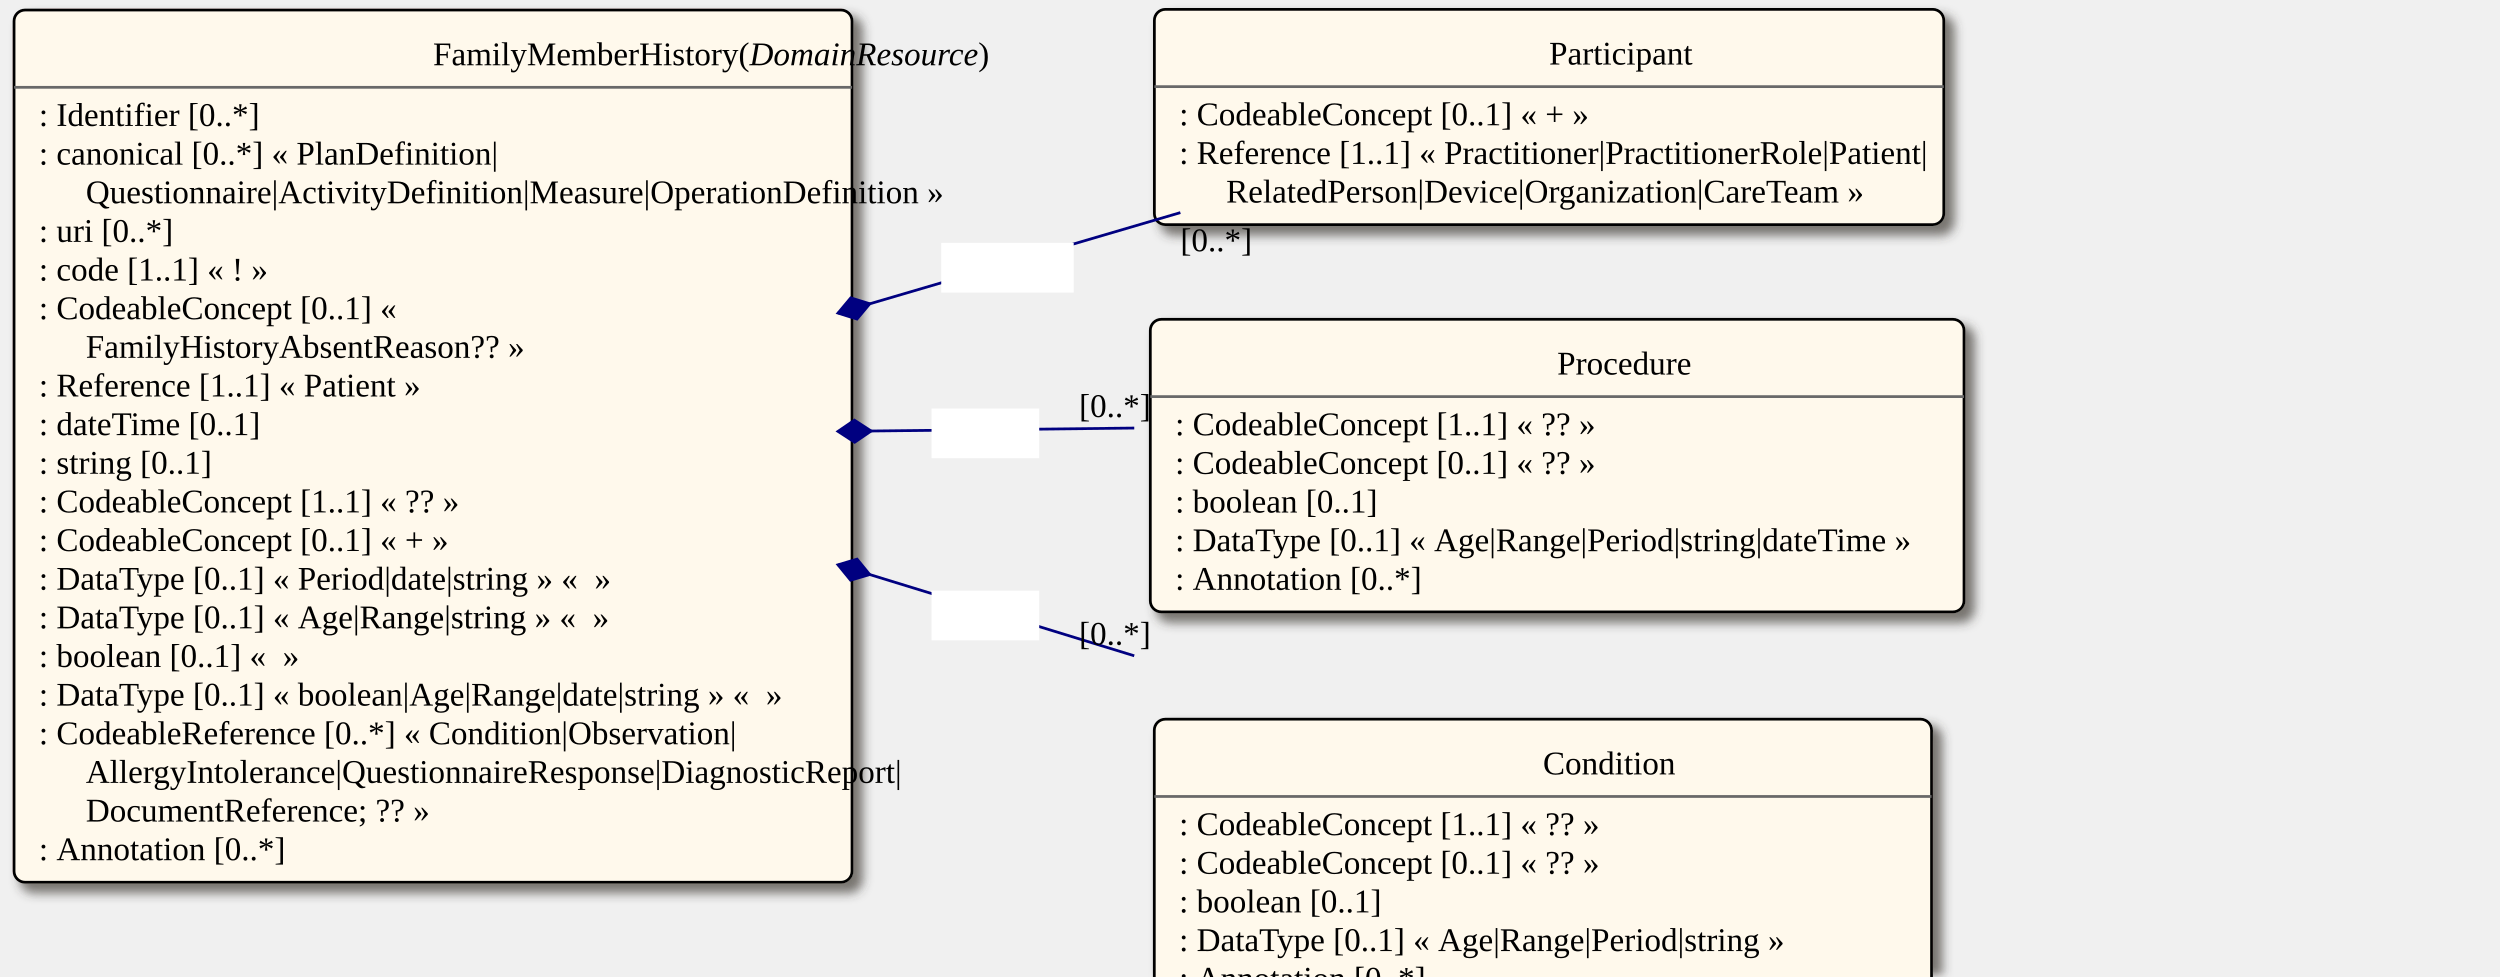
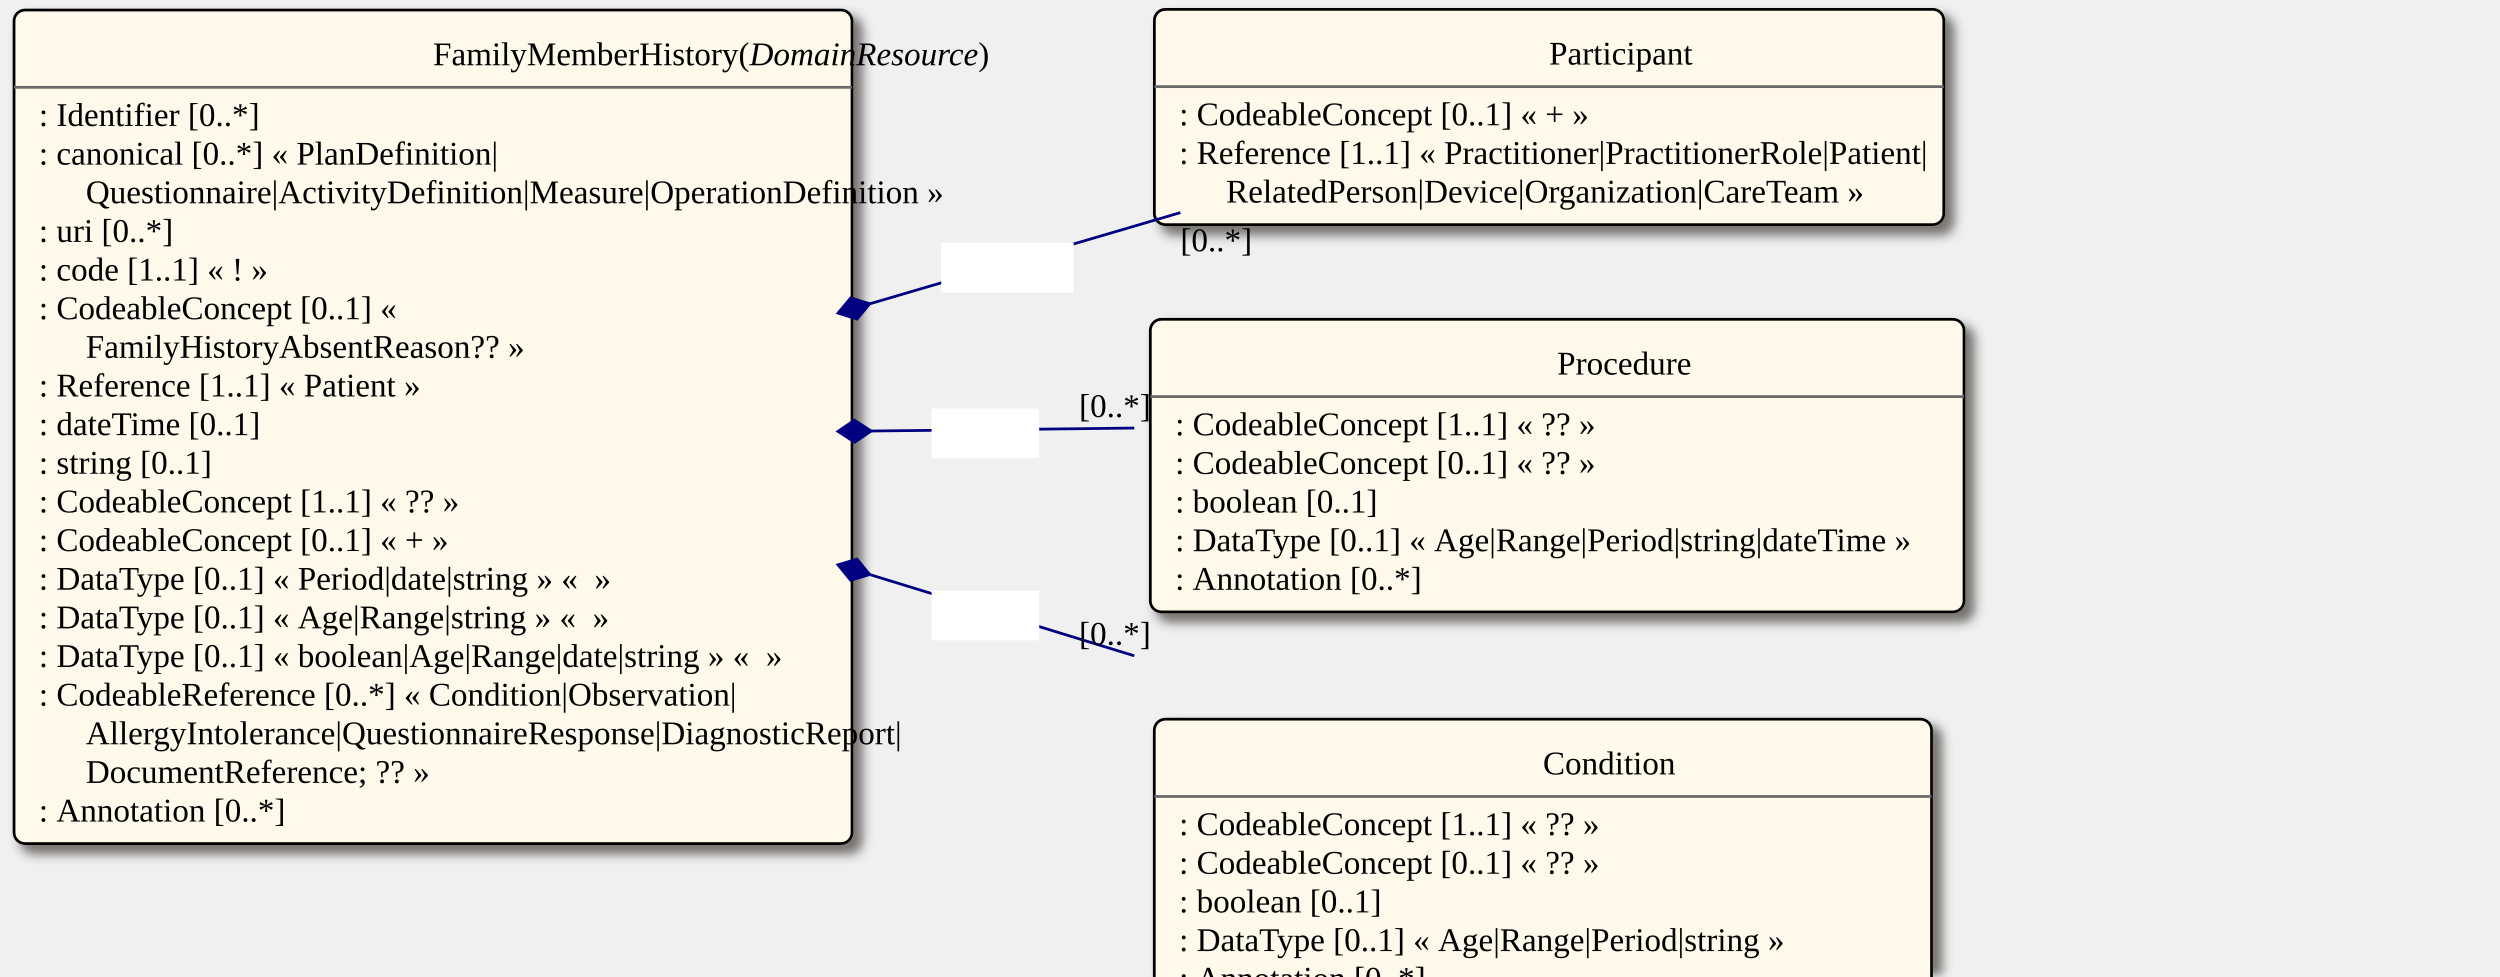
<svg xmlns="http://www.w3.org/2000/svg" xmlns:xlink="http://www.w3.org/1999/xlink" id="n661" version="1.1" width="905.738" height="353.845">
  <defs id="defs57176">
    <filter id="shadow1" x="-0.019" y="-0.068" width="1.048" height="1.174">
      <feOffset result="offOut" in="SourceGraphic" dx="3" dy="3" id="feOffset57167" />
      <feColorMatrix result="matrixOut" in="offOut" type="matrix" values="0.2 0 0 0 0 0 0.2 0 0 0 0 0 0.2 0 0 0 0 0 1 0" id="feColorMatrix57169" />
      <feGaussianBlur result="blurOut" in="matrixOut" stdDeviation="2" id="feGaussianBlur57171" />
      <feBlend in="SourceGraphic" in2="blurOut" mode="normal" id="feBlend57173" />
    </filter>
  </defs>
  <g id="n662" transform="translate(5.088414,3.634582)">
-     <rect id="FamilyMemberHistory" x="0" y="0" rx="4" ry="4" width="303.6" height="316" filter="url(#shadow1)" style="fill:#fff9ec;stroke:#000000;stroke-width:1" />
+     <rect id="FamilyMemberHistory" x="0" y="0" rx="4" ry="4" width="303.6" height="302" filter="url(#shadow1)" style="fill:#fff9ec;stroke:#000000;stroke-width:1" />
    <line id="n663" x1="0" y1="28" x2="303.6" y2="28" style="stroke:#696969;stroke-width:1" />
    <text id="n664" x="151.8" y="20" fill="#000000" class="diagram-class-title  diagram-class-resource">FamilyMemberHistory<tspan class="diagram-class-title-link" id="tspan57181">(<a id="n665" xlink:href="domainresource.html#DomainResource" class="diagram-class-reference" style="font-style: italic">DomainResource</a>)</tspan>
    </text>
    <text id="n666" x="6" y="42" fill="#000000" class="diagram-class-detail">
      <a id="n667" xlink:href="familymemberhistory-definitions.html#FamilyMemberHistory.identifier" /> : <a id="n668" xlink:href="datatypes.html#Identifier">Identifier</a> [0..*]</text>
    <text id="n672" x="6" y="56" fill="#000000" class="diagram-class-detail">
      <a id="n673" xlink:href="familymemberhistory-definitions.html#FamilyMemberHistory.instantiatesCanonical" /> : <a id="n674" xlink:href="datatypes.html#canonical">canonical</a> [0..*] « <a id="n675" xlink:href="plandefinition.html#PlanDefinition">PlanDefinition</a>|</text>
    <text id="n676" x="26" y="70" fill="#000000" class="diagram-class-detail">
      <a id="n677" xlink:href="questionnaire.html#Questionnaire">Questionnaire</a>|<a id="n678" xlink:href="activitydefinition.html#ActivityDefinition">ActivityDefinition</a>|<a id="n679" xlink:href="measure.html#Measure">Measure</a>|<a id="n680" xlink:href="operationdefinition.html#OperationDefinition">OperationDefinition</a> »</text>
    <text id="n690" x="6" y="84" fill="#000000" class="diagram-class-detail">
      <a id="n691" xlink:href="familymemberhistory-definitions.html#FamilyMemberHistory.instantiatesUri" /> : <a id="n692" xlink:href="datatypes.html#uri">uri</a> [0..*]</text>
    <text id="n696" x="6" y="98" fill="#000000" class="diagram-class-detail">
      <a id="n697" xlink:href="familymemberhistory-definitions.html#FamilyMemberHistory.status" /> : <a id="n698" xlink:href="datatypes.html#code">code</a> [1..1] « <a id="n699" xlink:href="valueset-history-status.html" />! »</text>
    <text id="n706" x="6" y="112" fill="#000000" class="diagram-class-detail">
      <a id="n707" xlink:href="familymemberhistory-definitions.html#FamilyMemberHistory.dataAbsentReason" /> : <a id="n708" xlink:href="datatypes.html#CodeableConcept">CodeableConcept</a> [0..1] « <a id="n709" xlink:href="valueset-history-absent-reason.html" />
    </text>
    <text id="n711" x="26" y="126" fill="#000000" class="diagram-class-detail">
      <a id="n712" xlink:href="valueset-history-absent-reason.html">FamilyHistoryAbsentReason</a>?? »</text>
    <text id="n720" x="6" y="140" fill="#000000" class="diagram-class-detail">
      <a id="n721" xlink:href="familymemberhistory-definitions.html#FamilyMemberHistory.patient" /> : <a id="n722" xlink:href="references.html#Reference">Reference</a> [1..1] « <a id="n723" xlink:href="patient.html#Patient">Patient</a> »</text>
    <text id="n728" x="6" y="154" fill="#000000" class="diagram-class-detail">
      <a id="n729" xlink:href="familymemberhistory-definitions.html#FamilyMemberHistory.date" /> : <a id="n730" xlink:href="datatypes.html#dateTime">dateTime</a> [0..1]</text>
    <text id="n734" x="6" y="168" fill="#000000" class="diagram-class-detail">
      <a id="n735" xlink:href="familymemberhistory-definitions.html#FamilyMemberHistory.name" /> : <a id="n736" xlink:href="datatypes.html#string">string</a> [0..1]</text>
    <text id="n740" x="6" y="182" fill="#000000" class="diagram-class-detail">
      <a id="n741" xlink:href="familymemberhistory-definitions.html#FamilyMemberHistory.relationship" /> : <a id="n742" xlink:href="datatypes.html#CodeableConcept">CodeableConcept</a> [1..1] « <a id="n743" xlink:href="http://terminology.hl7.org/4.0.0/ValueSet-v3-FamilyMember.html" />?? »</text>
    <text id="n750" x="6" y="196" fill="#000000" class="diagram-class-detail">
      <a id="n751" xlink:href="familymemberhistory-definitions.html#FamilyMemberHistory.sex" /> : <a id="n752" xlink:href="datatypes.html#CodeableConcept">CodeableConcept</a> [0..1] « <a id="n753" xlink:href="valueset-administrative-gender.html" />+ »</text>
    <text id="n760" x="6" y="210" fill="#000000" class="diagram-class-detail">
      <a id="n761" xlink:href="familymemberhistory-definitions.html#FamilyMemberHistory.born_x_" /> : <a id="n762" xlink:href="types.html#DataType">DataType</a> [0..1] « <a id="n763" xlink:href="datatypes.html#Period">Period</a>|<a id="n764" xlink:href="datatypes.html#date">date</a>|<a id="n765" xlink:href="datatypes.html#string">string</a> » « <a id="n766" style="color:#301212;font-weight:bold" xlink:href="conformance-rules.html#constraints" /> »</text>
    <text id="n776" x="6" y="224" fill="#000000" class="diagram-class-detail">
      <a id="n777" xlink:href="familymemberhistory-definitions.html#FamilyMemberHistory.age_x_" /> : <a id="n778" xlink:href="types.html#DataType">DataType</a> [0..1] « <a id="n779" xlink:href="datatypes.html#Age">Age</a>|<a id="n780" xlink:href="datatypes.html#Range">Range</a>|<a id="n781" xlink:href="datatypes.html#string">string</a> » « <a id="n782" style="color:#301212;font-weight:bold" xlink:href="conformance-rules.html#constraints" /> »</text>
-     <text id="n792" x="6" y="238" fill="#000000" class="diagram-class-detail">
-       <a id="n793" xlink:href="familymemberhistory-definitions.html#FamilyMemberHistory.estimatedAge" /> : <a id="n794" xlink:href="datatypes.html#boolean">boolean</a> [0..1] « <a id="n795" style="color:#301212;font-weight:bold" xlink:href="conformance-rules.html#constraints" /> »</text>
-     <text id="n802" x="6" y="252" fill="#000000" class="diagram-class-detail">
+     <text id="n802" x="6" y="238" fill="#000000" class="diagram-class-detail">
      <a id="n803" xlink:href="familymemberhistory-definitions.html#FamilyMemberHistory.deceased_x_" /> : <a id="n804" xlink:href="types.html#DataType">DataType</a> [0..1] « <a id="n805" xlink:href="datatypes.html#boolean">boolean</a>|<a id="n806" xlink:href="datatypes.html#Age">Age</a>|<a id="n807" xlink:href="datatypes.html#Range">Range</a>|<a id="n808" xlink:href="datatypes.html#date">date</a>|<a id="n809" xlink:href="datatypes.html#string">string</a> » « <a id="n810" style="color:#301212;font-weight:bold" xlink:href="conformance-rules.html#constraints" /> »</text>
-     <text id="n822" x="6" y="266" fill="#000000" class="diagram-class-detail">
+     <text id="n822" x="6" y="252" fill="#000000" class="diagram-class-detail">
      <a id="n823" xlink:href="familymemberhistory-definitions.html#FamilyMemberHistory.reason" /> : <a id="n824" xlink:href="references.html#CodeableReference">CodeableReference</a> [0..*] « <a id="n825" xlink:href="condition.html#Condition">Condition</a>|<a id="n826" xlink:href="observation.html#Observation">Observation</a>|</text>
-     <text id="n827" x="26" y="280" fill="#000000" class="diagram-class-detail">
+     <text id="n827" x="26" y="266" fill="#000000" class="diagram-class-detail">
      <a id="n828" xlink:href="allergyintolerance.html#AllergyIntolerance">AllergyIntolerance</a>|<a id="n829" xlink:href="questionnaireresponse.html#QuestionnaireResponse">QuestionnaireResponse</a>|<a id="n830" xlink:href="diagnosticreport.html#DiagnosticReport">DiagnosticReport</a>|</text>
-     <text id="n831" x="26" y="294" fill="#000000" class="diagram-class-detail">
+     <text id="n831" x="26" y="280" fill="#000000" class="diagram-class-detail">
      <a id="n832" xlink:href="documentreference.html#DocumentReference">DocumentReference</a>; <a id="n833" xlink:href="valueset-clinical-findings.html" />?? »</text>
-     <text id="n848" x="6" y="308" fill="#000000" class="diagram-class-detail">
+     <text id="n848" x="6" y="294" fill="#000000" class="diagram-class-detail">
      <a id="n849" xlink:href="familymemberhistory-definitions.html#FamilyMemberHistory.note" /> : <a id="n850" xlink:href="datatypes.html#Annotation">Annotation</a> [0..*]</text>
  </g>
  <g id="n854" transform="translate(0.7269163,4.361498)">
    <rect id="FamilyMemberHistory.participant" x="417.496" y="-0.975" rx="4" ry="4" width="286" height="78" filter="url(#shadow1)" style="fill:#fff9ec;stroke:#000000;stroke-width:1" />
    <line id="n855" x1="417.496" y1="27.025" x2="703.496" y2="27.025" style="stroke:#696969;stroke-width:1" />
    <text id="n856" x="560.496" y="19.025" fill="#000000" class="diagram-class-title">Participant</text>
    <text id="n857" x="423.496" y="41.025" fill="#000000" class="diagram-class-detail">
      <a id="n858" xlink:href="familymemberhistory-definitions.html#FamilyMemberHistory.participant.function" /> : <a id="n859" xlink:href="datatypes.html#CodeableConcept">CodeableConcept</a> [0..1] « <a id="n860" xlink:href="valueset-participation-role-type.html" />+ »</text>
    <text id="n867" x="423.496" y="55.025" fill="#000000" class="diagram-class-detail">
      <a id="n868" xlink:href="familymemberhistory-definitions.html#FamilyMemberHistory.participant.actor" /> : <a id="n869" xlink:href="references.html#Reference">Reference</a> [1..1] « <a id="n870" xlink:href="practitioner.html#Practitioner">Practitioner</a>|<a id="n871" xlink:href="practitionerrole.html#PractitionerRole">PractitionerRole</a>|<a id="n872" xlink:href="patient.html#Patient">Patient</a>|</text>
    <text id="n873" x="443.496" y="69.025" fill="#000000" class="diagram-class-detail">
      <a id="n874" xlink:href="relatedperson.html#RelatedPerson">RelatedPerson</a>|<a id="n875" xlink:href="device.html#Device">Device</a>|<a id="n876" xlink:href="organization.html#Organization">Organization</a>|<a id="n877" xlink:href="careteam.html#CareTeam">CareTeam</a> »</text>
  </g>
  <g id="n889" transform="translate(7.269163,32.71123)">
    <rect id="FamilyMemberHistory.condition" x="410.926" y="227.845" rx="4" ry="4" width="281.6" height="106" filter="url(#shadow1)" style="fill:#fff9ec;stroke:#000000;stroke-width:1" />
    <line id="n890" x1="410.926" y1="255.845" x2="692.526" y2="255.845" style="stroke:#696969;stroke-width:1" />
    <text id="n891" x="551.726" y="247.845" fill="#000000" class="diagram-class-title">Condition</text>
    <text id="n892" x="416.926" y="269.845" fill="#000000" class="diagram-class-detail">
      <a id="n893" xlink:href="familymemberhistory-definitions.html#FamilyMemberHistory.condition.code" /> : <a id="n894" xlink:href="datatypes.html#CodeableConcept">CodeableConcept</a> [1..1] « <a id="n895" xlink:href="valueset-condition-code.html" />?? »</text>
    <text id="n902" x="416.926" y="283.845" fill="#000000" class="diagram-class-detail">
      <a id="n903" xlink:href="familymemberhistory-definitions.html#FamilyMemberHistory.condition.outcome" /> : <a id="n904" xlink:href="datatypes.html#CodeableConcept">CodeableConcept</a> [0..1] « <a id="n905" xlink:href="valueset-condition-outcome.html" />?? »</text>
    <text id="n912" x="416.926" y="297.845" fill="#000000" class="diagram-class-detail">
      <a id="n913" xlink:href="familymemberhistory-definitions.html#FamilyMemberHistory.condition.contributedToDeath" /> : <a id="n914" xlink:href="datatypes.html#boolean">boolean</a> [0..1]</text>
    <text id="n918" x="416.926" y="311.845" fill="#000000" class="diagram-class-detail">
      <a id="n919" xlink:href="familymemberhistory-definitions.html#FamilyMemberHistory.condition.onset_x_" /> : <a id="n920" xlink:href="types.html#DataType">DataType</a> [0..1] « <a id="n921" xlink:href="datatypes.html#Age">Age</a>|<a id="n922" xlink:href="datatypes.html#Range">Range</a>|<a id="n923" xlink:href="datatypes.html#Period">Period</a>|<a id="n924" xlink:href="datatypes.html#string">string</a> »</text>
    <text id="n932" x="416.926" y="325.845" fill="#000000" class="diagram-class-detail">
      <a id="n933" xlink:href="familymemberhistory-definitions.html#FamilyMemberHistory.condition.note" /> : <a id="n934" xlink:href="datatypes.html#Annotation">Annotation</a> [0..*]</text>
  </g>
  <g id="n938" transform="translate(5.81533,15.26524)">
    <rect id="FamilyMemberHistory.procedure" x="410.938" y="100.421" rx="4" ry="4" width="294.8" height="106" filter="url(#shadow1)" style="fill:#fff9ec;stroke:#000000;stroke-width:1" />
    <line id="n939" x1="410.938" y1="128.421" x2="705.738" y2="128.421" style="stroke:#696969;stroke-width:1" />
    <text id="n940" x="558.338" y="120.421" fill="#000000" class="diagram-class-title">Procedure</text>
    <text id="n941" x="416.938" y="142.421" fill="#000000" class="diagram-class-detail">
      <a id="n942" xlink:href="familymemberhistory-definitions.html#FamilyMemberHistory.procedure.code" /> : <a id="n943" xlink:href="datatypes.html#CodeableConcept">CodeableConcept</a> [1..1] « <a id="n944" xlink:href="valueset-procedure-code.html" />?? »</text>
    <text id="n951" x="416.938" y="156.421" fill="#000000" class="diagram-class-detail">
      <a id="n952" xlink:href="familymemberhistory-definitions.html#FamilyMemberHistory.procedure.outcome" /> : <a id="n953" xlink:href="datatypes.html#CodeableConcept">CodeableConcept</a> [0..1] « <a id="n954" xlink:href="valueset-clinical-findings.html" />?? »</text>
    <text id="n961" x="416.938" y="170.421" fill="#000000" class="diagram-class-detail">
      <a id="n962" xlink:href="familymemberhistory-definitions.html#FamilyMemberHistory.procedure.contributedToDeath" /> : <a id="n963" xlink:href="datatypes.html#boolean">boolean</a> [0..1]</text>
    <text id="n967" x="416.938" y="184.421" fill="#000000" class="diagram-class-detail">
      <a id="n968" xlink:href="familymemberhistory-definitions.html#FamilyMemberHistory.procedure.performed_x_" /> : <a id="n969" xlink:href="types.html#DataType">DataType</a> [0..1] « <a id="n970" xlink:href="datatypes.html#Age">Age</a>|<a id="n971" xlink:href="datatypes.html#Range">Range</a>|<a id="n972" xlink:href="datatypes.html#Period">Period</a>|<a id="n973" xlink:href="datatypes.html#string">string</a>|<a id="n974" xlink:href="datatypes.html#dateTime">dateTime</a> »</text>
    <text id="n983" x="416.938" y="198.421" fill="#000000" class="diagram-class-detail">
      <a id="n984" xlink:href="familymemberhistory-definitions.html#FamilyMemberHistory.procedure.note" /> : <a id="n985" xlink:href="datatypes.html#Annotation">Annotation</a> [0..*]</text>
  </g>
  <line id="n989" x1="303.6" y1="113.438" x2="427.642" y2="77.025" style="stroke:navy;stroke-width:1" />
  <polygon id="n990" points="303.6,113.438 309.6,117.438 315.6,113.438 309.6,109.438 303.6,113.438" style="fill:navy;stroke:navy;stroke-width:1" transform="rotate(-16.35989 303.6 113.4383)" />
  <rect id="n991" x="341.0" y="88.0" width="48.0" height="18.0" style="fill:white;stroke:black;stroke-width:0" />
  <text id="n992" x="365.0" y="98.0" fill="black" class="diagram-class-linkage">
    <a id="n993" xlink:href="familymemberhistory-definitions.html#FamilyMemberHistory.participant" />
  </text>
  <text id="n994" x="427.642" y="91.025" fill="black" class="diagram-class-linkage">[0..*]</text>
  <line id="n995" x1="303.6" y1="204.628" x2="410.926" y2="237.595" style="stroke:navy;stroke-width:1" />
  <polygon id="n996" points="303.6,204.628 309.6,208.628 315.6,204.628 309.6,200.628 303.6,204.628" style="fill:navy;stroke:navy;stroke-width:1" transform="rotate(17.07536 303.6 204.6283)" />
  <rect id="n997" x="337.5" y="214.0" width="39.0" height="18.0" style="fill:white;stroke:black;stroke-width:0" />
  <text id="n998" x="357.0" y="224.0" fill="black" class="diagram-class-linkage">
    <a id="n999" xlink:href="familymemberhistory-definitions.html#FamilyMemberHistory.condition" />
  </text>
  <text id="n1000" x="390.926" y="233.595" fill="black" class="diagram-class-linkage">[0..*]</text>
  <line id="n1001" x1="303.6" y1="156.29" x2="410.938" y2="155.081" style="stroke:navy;stroke-width:1" />
  <polygon id="n1002" points="303.6,156.29 309.6,160.29 315.6,156.29 309.6,152.29 303.6,156.29" style="fill:navy;stroke:navy;stroke-width:1" transform="rotate(-0.6453368 303.6 156.2902)" />
  <rect id="n1003" x="337.5" y="148.0" width="39.0" height="18.0" style="fill:white;stroke:black;stroke-width:0" />
  <text id="n1004" x="357.0" y="158.0" fill="black" class="diagram-class-linkage">
    <a id="n1005" xlink:href="familymemberhistory-definitions.html#FamilyMemberHistory.procedure" />
  </text>
  <text id="n1006" x="390.938" y="151.081" fill="black" class="diagram-class-linkage">[0..*]</text>
</svg>
